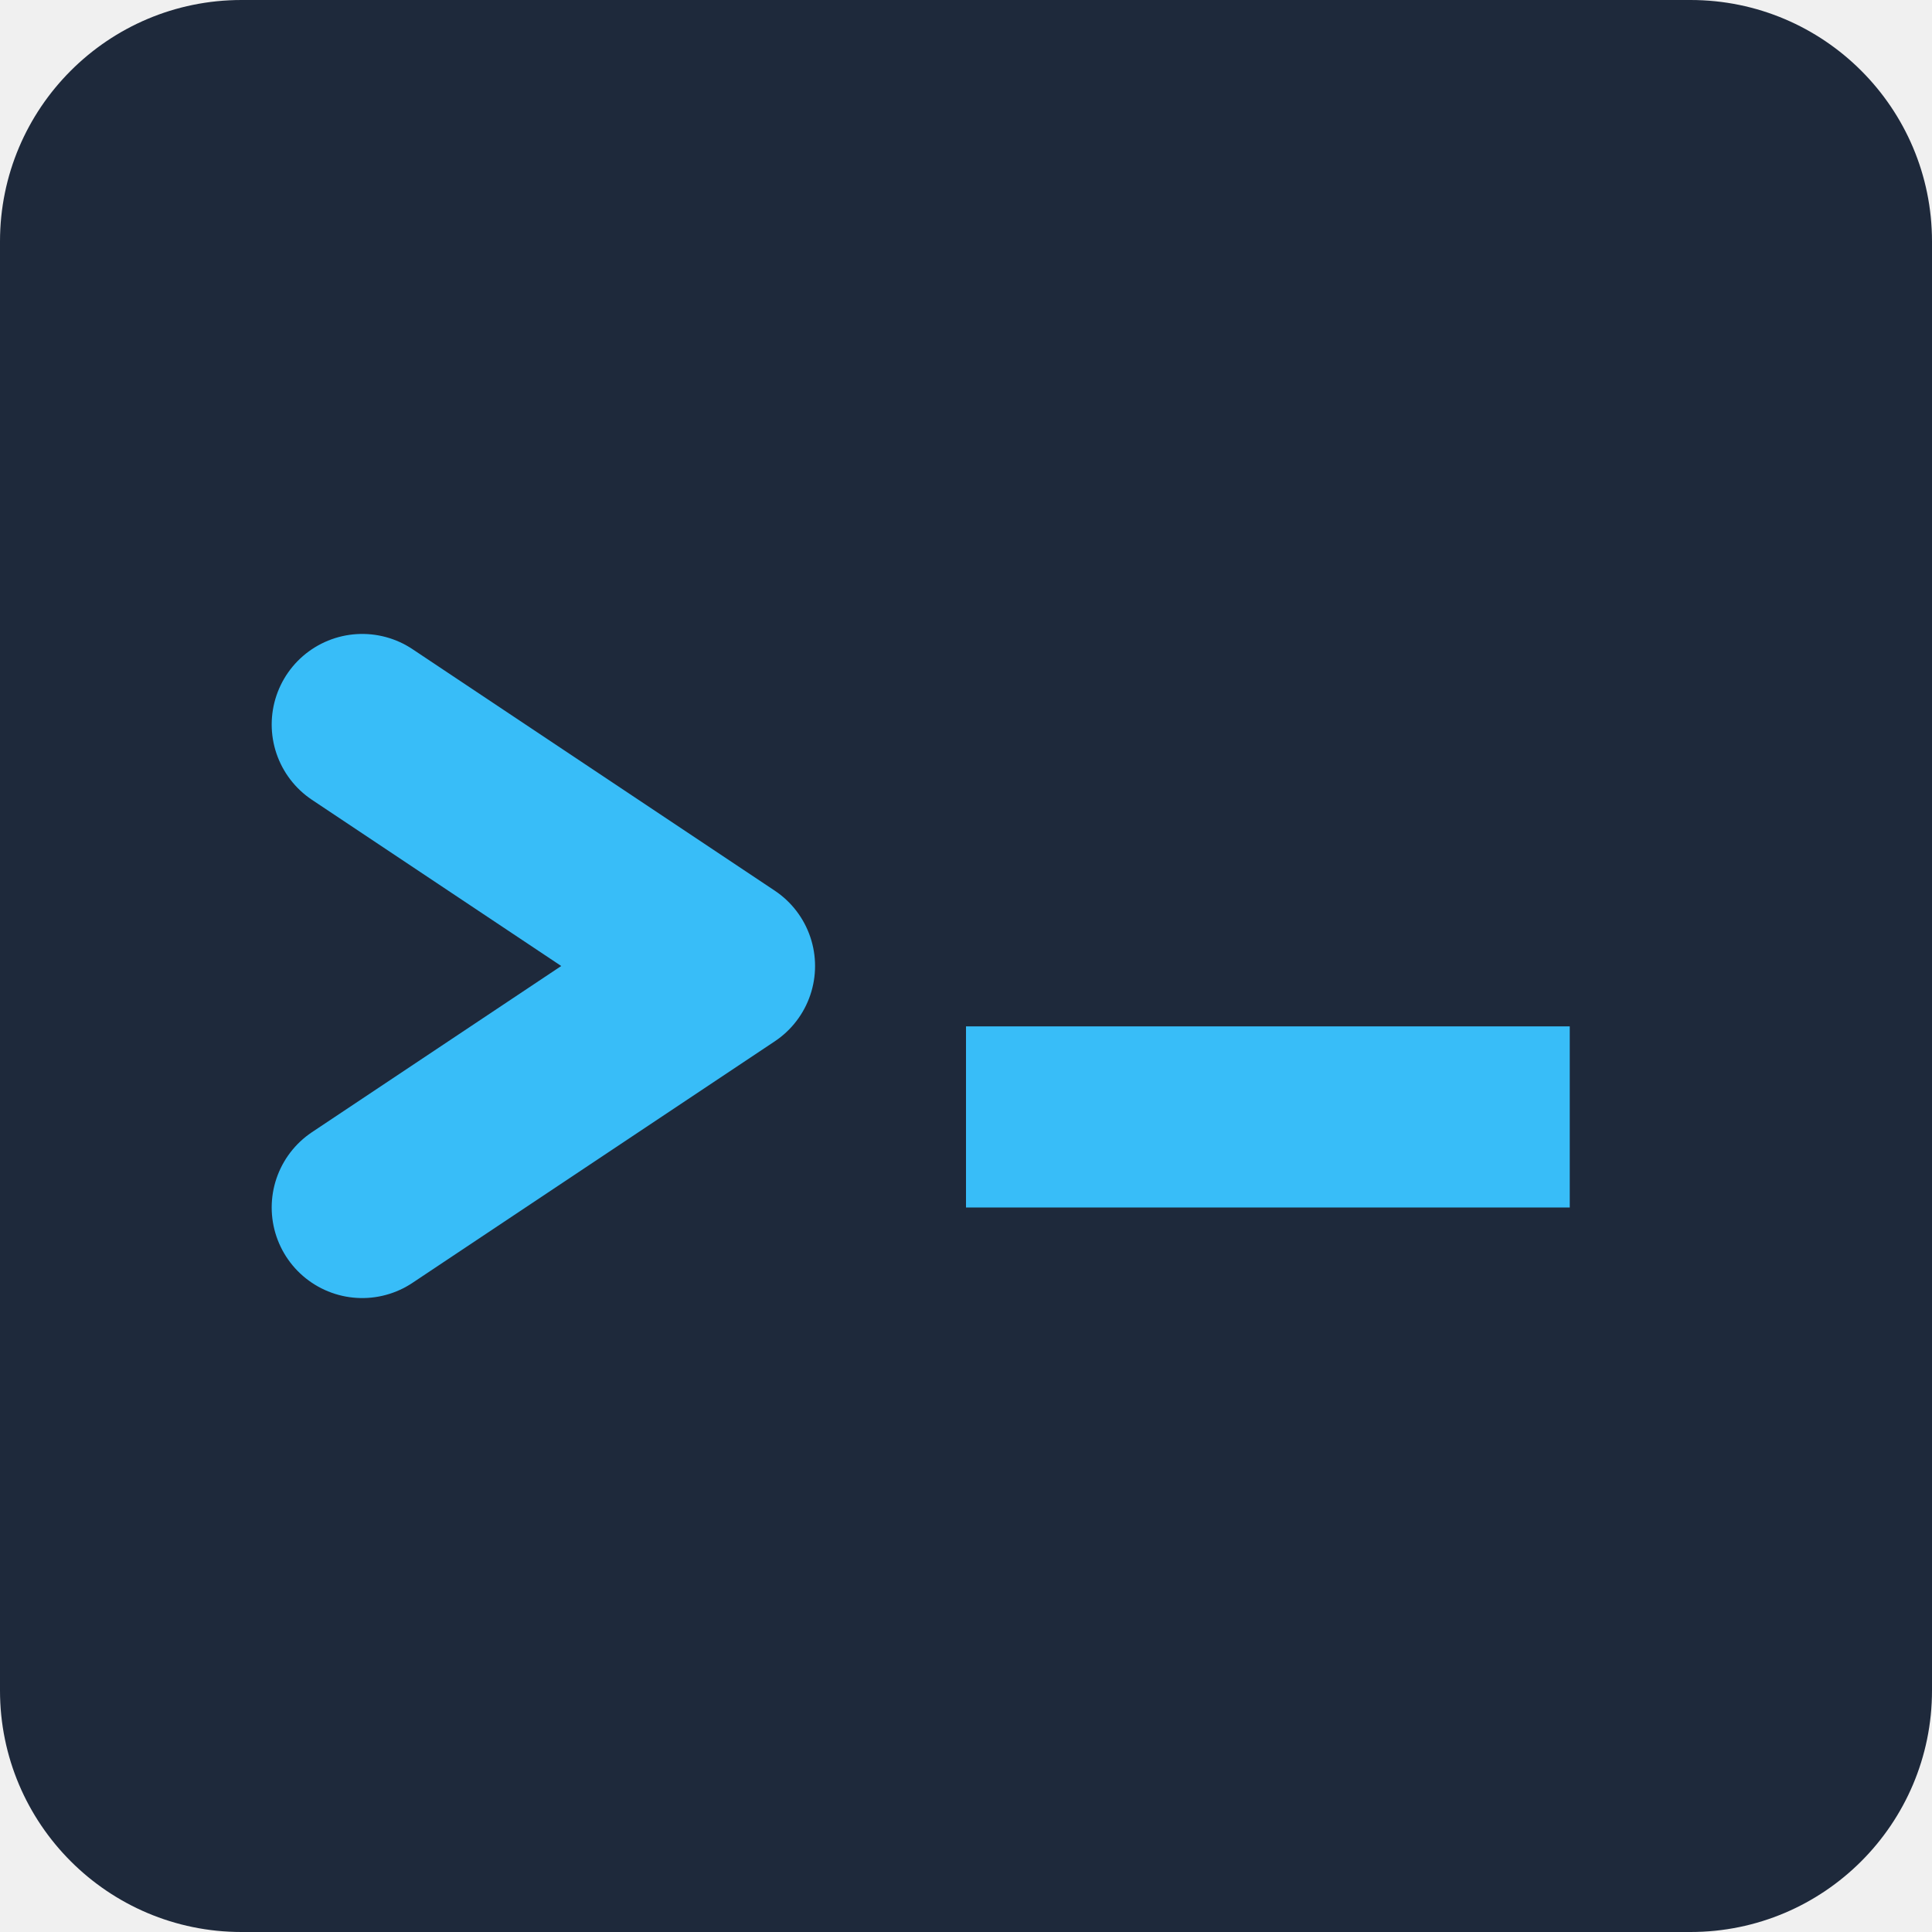
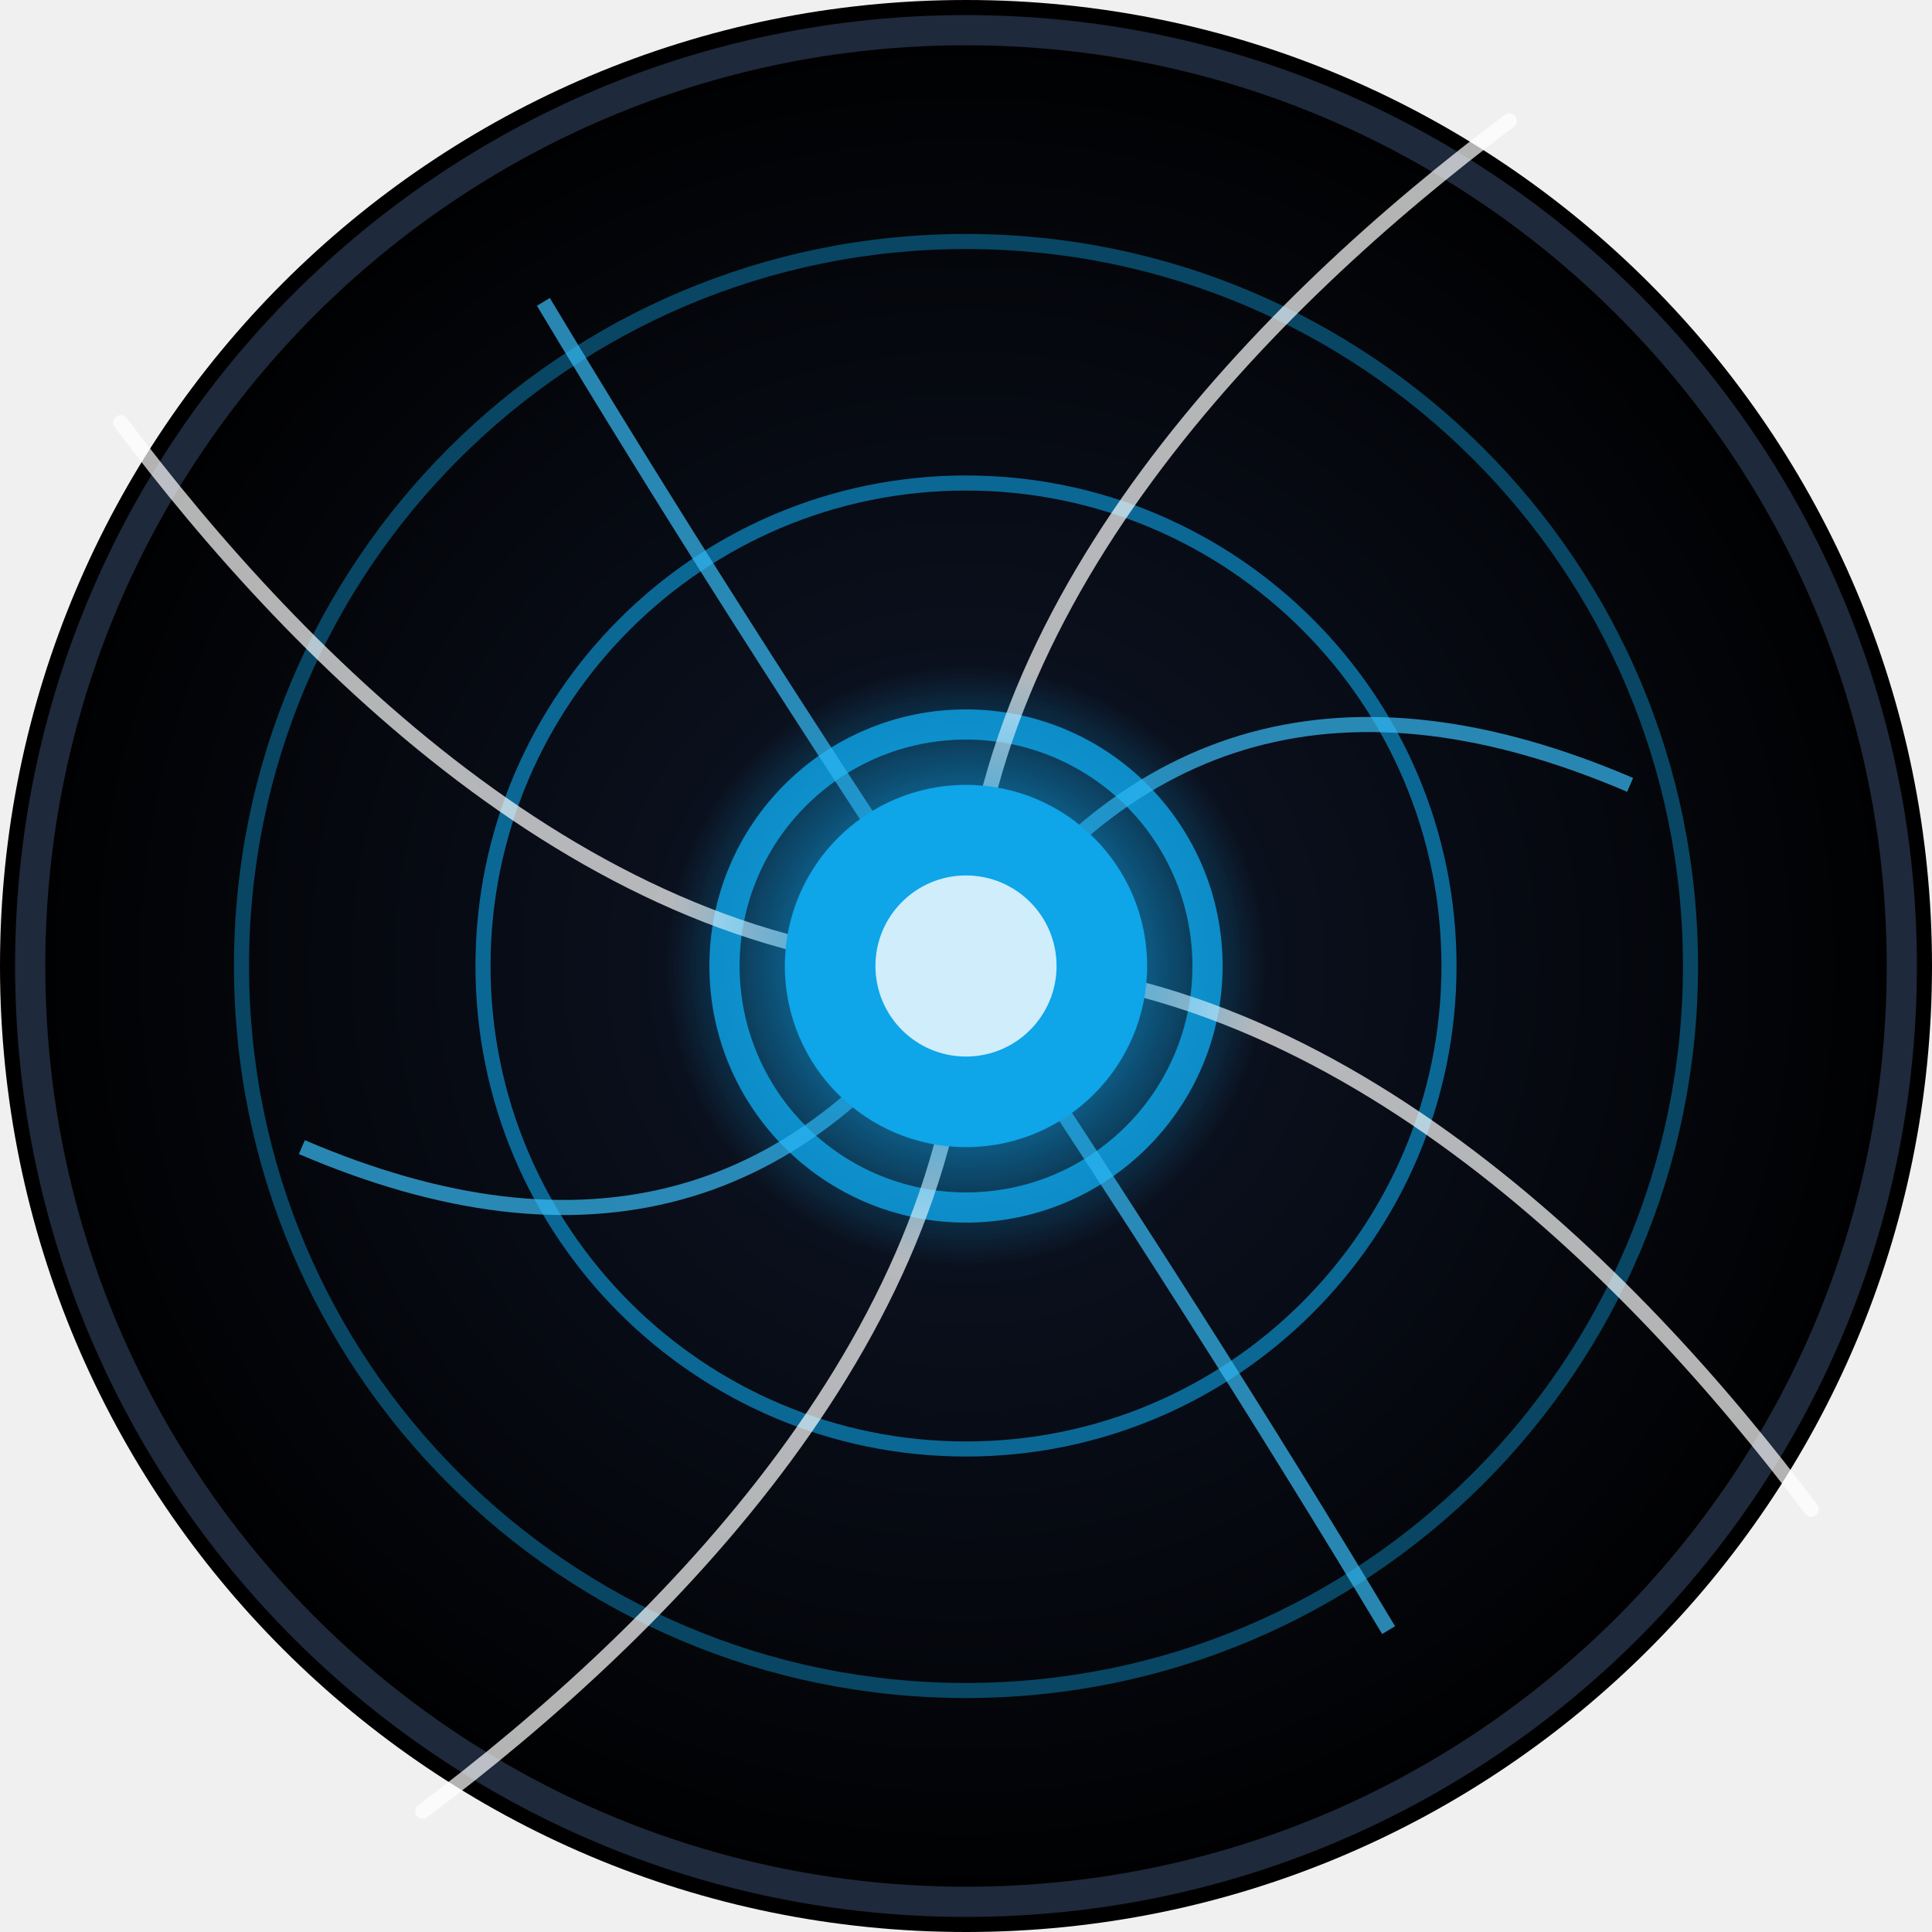
<svg xmlns="http://www.w3.org/2000/svg" width="64" height="64" viewBox="0 0 64 64" fill="none">
-   <rect width="64" height="64" rx="8" fill="#1e293b" />
-   <path d="M12 24L24 32L12 40" stroke="#38bdf8" stroke-width="6" stroke-linecap="round" stroke-linejoin="round" />
-   <rect x="32" y="34" width="20" height="6" fill="#38bdf8" class="cursor" />
-   <style>
-     .cursor { animation: blink 1s step-end infinite; }
-     @keyframes blink { 50% { opacity: 0; } }
-   </style>
+   <defs>
+     <radialGradient id="sphereGrad" cx="0.5" cy="0.5" r="0.5">
+       <stop offset="0%" stop-color="#0f172a" />
+       <stop offset="100%" stop-color="#000000" />
+     </radialGradient>
+     <radialGradient id="coreGlow" cx="0.5" cy="0.5" r="0.5">
+       <stop offset="0%" stop-color="#00ffff" />
+       <stop offset="50%" stop-color="#0ea5e9" />
+       <stop offset="100%" stop-color="#0ea5e9" stop-opacity="0" />
+     </radialGradient>
+   </defs>
+   <circle cx="32" cy="32" r="32" fill="url(#sphereGrad)" />
+   <circle cx="32" cy="32" r="31" stroke="#1e293b" stroke-width="1" />
+   <circle cx="32" cy="32" r="24" stroke="#0ea5e9" stroke-width="0.5" opacity="0.4" />
+   <circle cx="32" cy="32" r="16" stroke="#0ea5e9" stroke-width="0.5" opacity="0.6" />
+   <circle cx="32" cy="32" r="8" stroke="#0ea5e9" stroke-width="1" opacity="0.8" />
+   <g opacity="0.7">
+     <path d="M32 32 C 32 20, 42 10, 50 4" stroke="white" stroke-width="0.5" stroke-linecap="round" />
+     <path d="M32 32 C 44 32, 54 42, 60 50" stroke="white" stroke-width="0.5" stroke-linecap="round" />
+     <path d="M32 32 C 32 44, 22 54, 14 60" stroke="white" stroke-width="0.5" stroke-linecap="round" />
+     <path d="M32 32 C 20 32, 10 22, 4 14" stroke="white" stroke-width="0.5" stroke-linecap="round" />
+     <path d="M32 32 Q 40 20 54 26" stroke="#38bdf8" stroke-width="0.5" />
+     <path d="M32 32 Q 40 44 46 54" stroke="#38bdf8" stroke-width="0.5" />
+     <path d="M32 32 Q 24 44 10 38" stroke="#38bdf8" stroke-width="0.5" />
+     <path d="M32 32 Q 24 20 18 10" stroke="#38bdf8" stroke-width="0.5" />
+   </g>
+   <circle cx="32" cy="32" r="10" fill="url(#coreGlow)" opacity="0.6" />
+   <circle cx="32" cy="32" r="6" fill="#0ea5e9" />
+   <circle cx="32" cy="32" r="3" fill="#ffffff" opacity="0.8" />
</svg>
